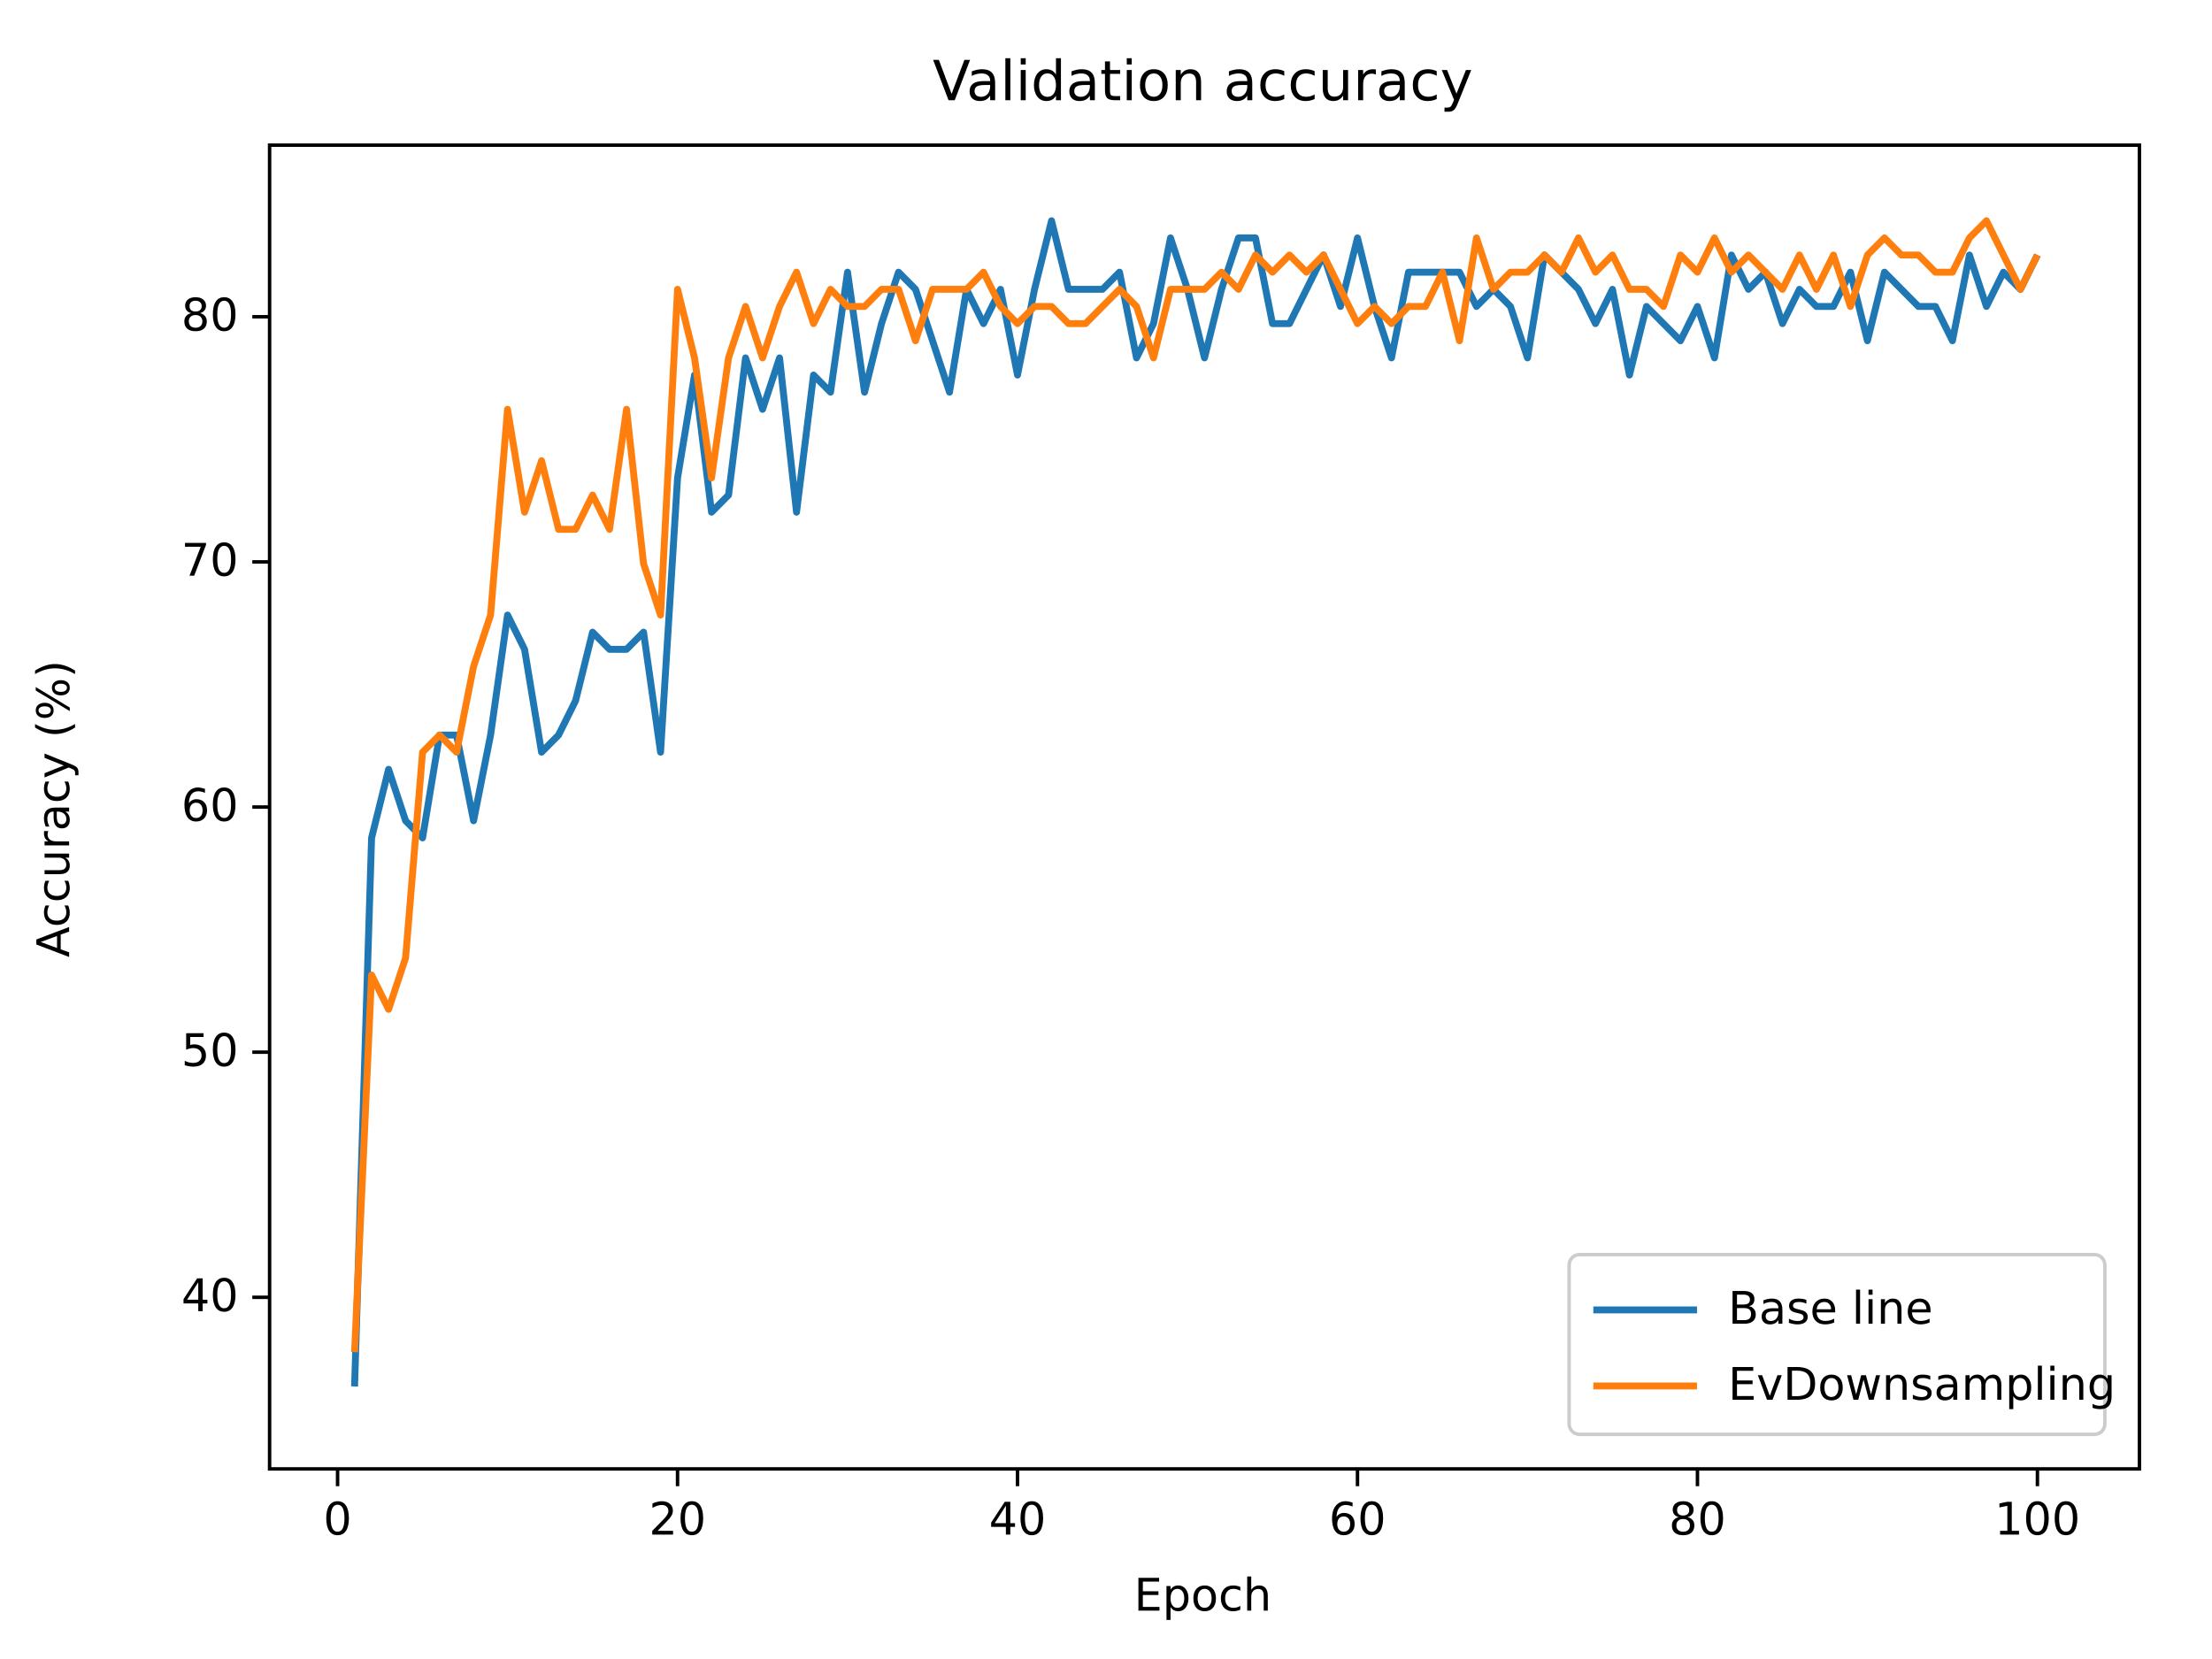
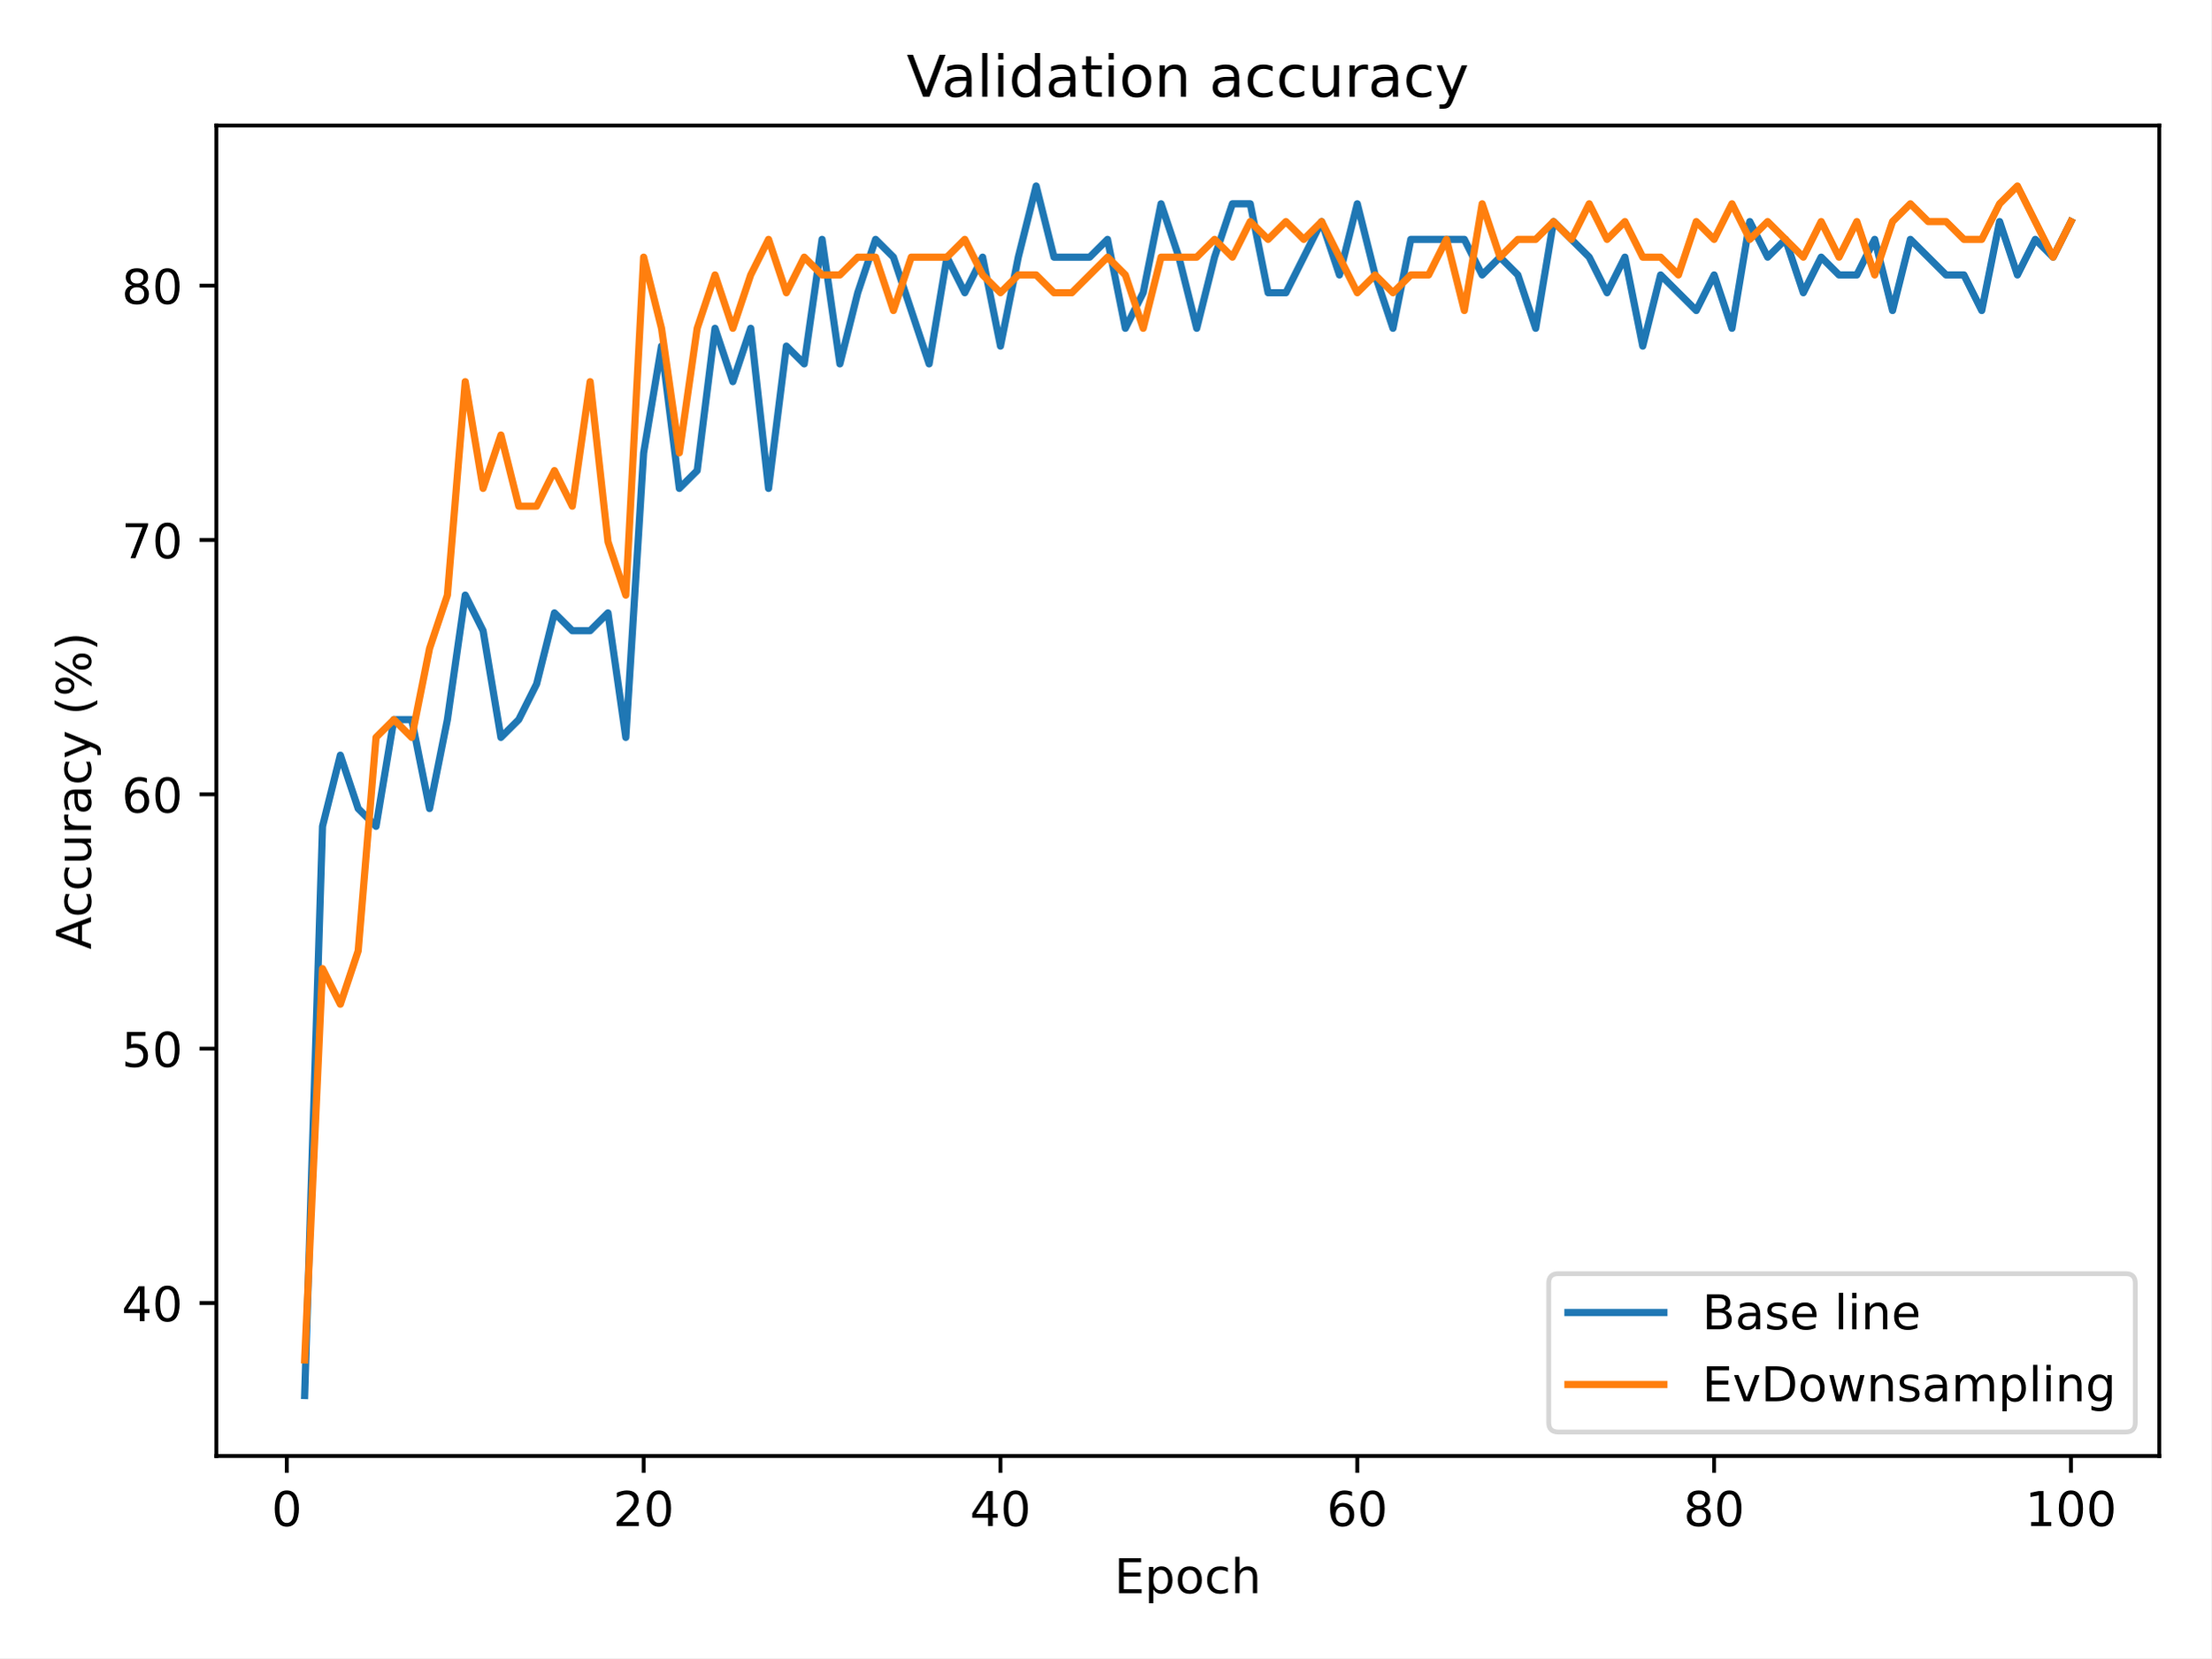
- <svg xmlns="http://www.w3.org/2000/svg" width="640" height="480" viewBox="0 0 640 480" role="img" aria-labelledby="heading">
-   <rect width="640" height="480" fill="white" />
-   <g font-family="DejaVu Sans, sans-serif" fill="black" font-size="13">
-     <text x="348" y="29" text-anchor="middle" font-size="16">Validation accuracy</text>
-     <rect x="78" y="42" width="541" height="383" fill="none" stroke="black" />
-     <path d="M97.673 425v5" stroke="black" />
-     <text x="97.673" y="444" text-anchor="middle">0</text>
-     <path d="M196.036 425v5" stroke="black" />
-     <text x="196.036" y="444" text-anchor="middle">20</text>
-     <path d="M294.4 425v5" stroke="black" />
-     <text x="294.4" y="444" text-anchor="middle">40</text>
-     <path d="M392.764 425v5" stroke="black" />
-     <text x="392.764" y="444" text-anchor="middle">60</text>
-     <path d="M491.127 425v5" stroke="black" />
-     <text x="491.127" y="444" text-anchor="middle">80</text>
-     <path d="M589.491 425v5" stroke="black" />
-     <text x="589.491" y="444" text-anchor="middle">100</text>
-     <path d="M78 375.352h-5" stroke="black" />
-     <text x="69" y="379.352" text-anchor="end">40</text>
-     <path d="M78 304.426h-5" stroke="black" />
-     <text x="69" y="308.426" text-anchor="end">50</text>
-     <path d="M78 233.5h-5" stroke="black" />
-     <text x="69" y="237.5" text-anchor="end">60</text>
-     <path d="M78 162.574h-5" stroke="black" />
-     <text x="69" y="166.574" text-anchor="end">70</text>
-     <path d="M78 91.648h-5" stroke="black" />
-     <text x="69" y="95.648" text-anchor="end">80</text>
-     <text x="348" y="466" text-anchor="middle">Epoch</text>
-     <text transform="translate(20 234) rotate(-90)" text-anchor="middle">Accuracy (%)</text>
-     <polyline fill="none" stroke="#1f77b4" stroke-width="2" stroke-linejoin="round" points="102.59,401.14 107.51,242.43 112.43,222.59 117.35,237.47 122.26,242.43 127.18,212.67 132.10,212.67 137.02,237.47 141.94,212.67 146.85,177.95 151.77,187.87 156.69,217.63 161.61,212.67 166.53,202.75 171.45,182.91 176.36,187.87 181.28,187.87 186.20,182.91 191.12,217.63 196.04,138.27 200.95,108.51 205.87,148.19 210.79,143.23 215.71,103.55 220.63,118.43 225.55,103.55 230.46,148.19 235.38,108.51 240.30,113.47 245.22,78.75 250.14,113.47 255.05,93.63 259.97,78.75 264.89,83.71 269.81,98.59 274.73,113.47 279.65,83.71 284.56,93.63 289.48,83.71 294.40,108.51 299.32,83.71 304.24,63.87 309.15,83.71 314.07,83.71 318.99,83.71 323.91,78.75 328.83,103.55 333.75,93.63 338.66,68.83 343.58,83.71 348.50,103.55 353.42,83.71 358.34,68.83 363.25,68.83 368.17,93.63 373.09,93.63 378.01,83.71 382.93,73.79 387.85,88.67 392.76,68.83 397.68,88.67 402.60,103.55 407.52,78.75 412.44,78.75 417.35,78.75 422.27,78.75 427.19,88.67 432.11,83.71 437.03,88.67 441.95,103.55 446.86,73.79 451.78,78.75 456.70,83.71 461.62,93.63 466.54,83.71 471.45,108.51 476.37,88.67 481.29,93.63 486.21,98.59 491.13,88.67 496.05,103.55 500.96,73.79 505.88,83.71 510.80,78.75 515.72,93.63 520.64,83.71 525.55,88.67 530.47,88.67 535.39,78.75 540.31,98.59 545.23,78.75 550.15,83.71 555.06,88.67 559.98,88.67 564.90,98.59 569.82,73.79 574.74,88.67 579.65,78.75 584.57,83.71 589.49,73.79" />
-     <polyline fill="none" stroke="#ff7f0e" stroke-width="2" stroke-linejoin="round" points="102.59,391.22 107.51,282.11 112.43,292.03 117.35,277.15 122.26,217.63 127.18,212.67 132.10,217.63 137.02,192.83 141.94,177.95 146.85,118.43 151.77,148.19 156.69,133.31 161.61,153.15 166.53,153.15 171.45,143.23 176.36,153.15 181.28,118.43 186.20,163.07 191.12,177.95 196.04,83.71 200.95,103.55 205.87,138.27 210.79,103.55 215.71,88.67 220.63,103.55 225.55,88.67 230.46,78.75 235.38,93.63 240.30,83.71 245.22,88.67 250.14,88.67 255.05,83.71 259.97,83.71 264.89,98.59 269.81,83.71 274.73,83.71 279.65,83.71 284.56,78.75 289.48,88.67 294.40,93.63 299.32,88.67 304.24,88.67 309.15,93.63 314.07,93.63 318.99,88.67 323.91,83.71 328.83,88.67 333.75,103.55 338.66,83.71 343.58,83.71 348.50,83.71 353.42,78.75 358.34,83.71 363.25,73.79 368.17,78.75 373.09,73.79 378.01,78.75 382.93,73.79 387.85,83.71 392.76,93.63 397.68,88.67 402.60,93.63 407.52,88.67 412.44,88.67 417.35,78.75 422.27,98.59 427.19,68.83 432.11,83.71 437.03,78.75 441.95,78.75 446.86,73.79 451.78,78.75 456.70,68.83 461.62,78.75 466.54,73.79 471.45,83.71 476.37,83.71 481.29,88.67 486.21,73.79 491.13,78.75 496.05,68.83 500.96,78.75 505.88,73.79 510.80,78.75 515.72,83.71 520.64,73.79 525.55,83.71 530.47,73.79 535.39,88.67 540.31,73.79 545.23,68.83 550.15,73.79 555.06,73.79 559.98,78.75 564.90,78.75 569.82,68.83 574.74,63.87 579.65,73.79 584.57,83.71 589.49,73.79" />
-     <rect x="454" y="363" width="155" height="52" rx="3" fill="white" stroke="#ccc" />
-     <path d="M461 379h30" stroke="#1f77b4" stroke-width="2" />
-     <text x="500" y="383">Base line</text>
-     <path d="M461 401h30" stroke="#ff7f0e" stroke-width="2" />
-     <text x="500" y="405">EvDownsampling</text>
+ <svg xmlns="http://www.w3.org/2000/svg" xmlns:xlink="http://www.w3.org/1999/xlink" width="460.8pt" height="345.6pt" viewBox="0 0 460.8 345.6" version="1.1">
+   <defs>
+     <style type="text/css">*{stroke-linejoin: round; stroke-linecap: butt}</style>
+   </defs>
+   <g id="figure_1">
+     <g id="patch_1">
+       <path d="M 0 345.6  L 460.8 345.6  L 460.8 0  L 0 0  z " style="fill: #ffffff" />
+     </g>
+     <g id="axes_1">
+       <g id="patch_2">
+         <path d="M 45.082 303.478  L 450 303.478  L 450 26.16  L 45.082 26.16  z " style="fill: #ffffff" />
+       </g>
+       <g id="matplotlib.axis_1">
+         <g id="xtick_1">
+           <g id="line2d_1">
+             <defs>
+               <path id="m3fcb6e86fa" d="M 0 0  L 0 3.5  " style="stroke: #000000; stroke-width: 0.8" />
+             </defs>
+             <g>
+               <use xlink:href="#m3fcb6e86fa" x="59.769" y="303.478" style="stroke: #000000; stroke-width: 0.8" />
+             </g>
+           </g>
+           <g id="text_1">
+             <g transform="translate(56.58819 318.0753) scale(0.1 -0.1)">
+               <defs>
+                 <path id="DejaVuSans-13" d="M 2034 4250  Q 1547 4250 1301 3770  Q 1056 3291 1056 2328  Q 1056 1369 1301 889  Q 1547 409 2034 409  Q 2525 409 2770 889  Q 3016 1369 3016 2328  Q 3016 3291 2770 3770  Q 2525 4250 2034 4250  z M 2034 4750  Q 2819 4750 3233 4129  Q 3647 3509 3647 2328  Q 3647 1150 3233 529  Q 2819 -91 2034 -91  Q 1250 -91 836 529  Q 422 1150 422 2328  Q 422 3509 836 4129  Q 1250 4750 2034 4750  z " transform="scale(0.015625)" />
+               </defs>
+               <use xlink:href="#DejaVuSans-13" />
+             </g>
+           </g>
+         </g>
+         <g id="xtick_2">
+           <g id="line2d_2">
+             <g>
+               <use xlink:href="#m3fcb6e86fa" x="134.134" y="303.478" style="stroke: #000000; stroke-width: 0.8" />
+             </g>
+           </g>
+           <g id="text_2">
+             <g transform="translate(127.772 318.0753) scale(0.1 -0.1)">
+               <defs>
+                 <path id="DejaVuSans-15" d="M 1228 531  L 3431 531  L 3431 0  L 469 0  L 469 531  Q 828 903 1448 1529  Q 2069 2156 2228 2338  Q 2531 2678 2651 2914  Q 2772 3150 2772 3378  Q 2772 3750 2511 3984  Q 2250 4219 1831 4219  Q 1534 4219 1204 4116  Q 875 4013 500 3803  L 500 4441  Q 881 4594 1212 4672  Q 1544 4750 1819 4750  Q 2544 4750 2975 4387  Q 3406 4025 3406 3419  Q 3406 3131 3298 2873  Q 3191 2616 2906 2266  Q 2828 2175 2409 1742  Q 1991 1309 1228 531  z " transform="scale(0.015625)" />
+               </defs>
+               <use xlink:href="#DejaVuSans-15" />
+               <use xlink:href="#DejaVuSans-13" transform="translate(63.625 0)" />
+             </g>
+           </g>
+         </g>
+         <g id="xtick_3">
+           <g id="line2d_3">
+             <g>
+               <use xlink:href="#m3fcb6e86fa" x="208.5" y="303.478" style="stroke: #000000; stroke-width: 0.8" />
+             </g>
+           </g>
+           <g id="text_3">
+             <g transform="translate(202.137 318.0753) scale(0.1 -0.1)">
+               <defs>
+                 <path id="DejaVuSans-17" d="M 2419 4116  L 825 1625  L 2419 1625  L 2419 4116  z M 2253 4666  L 3047 4666  L 3047 1625  L 3713 1625  L 3713 1100  L 3047 1100  L 3047 0  L 2419 0  L 2419 1100  L 313 1100  L 313 1709  L 2253 4666  z " transform="scale(0.015625)" />
+               </defs>
+               <use xlink:href="#DejaVuSans-17" />
+               <use xlink:href="#DejaVuSans-13" transform="translate(63.625 0)" />
+             </g>
+           </g>
+         </g>
+         <g id="xtick_4">
+           <g id="line2d_4">
+             <g>
+               <use xlink:href="#m3fcb6e86fa" x="282.865" y="303.478" style="stroke: #000000; stroke-width: 0.8" />
+             </g>
+           </g>
+           <g id="text_4">
+             <g transform="translate(276.5021 318.0753) scale(0.1 -0.1)">
+               <defs>
+                 <path id="DejaVuSans-19" d="M 2113 2584  Q 1688 2584 1439 2293  Q 1191 2003 1191 1497  Q 1191 994 1439 701  Q 1688 409 2113 409  Q 2538 409 2786 701  Q 3034 994 3034 1497  Q 3034 2003 2786 2293  Q 2538 2584 2113 2584  z M 3366 4563  L 3366 3988  Q 3128 4100 2886 4159  Q 2644 4219 2406 4219  Q 1781 4219 1451 3797  Q 1122 3375 1075 2522  Q 1259 2794 1537 2939  Q 1816 3084 2150 3084  Q 2853 3084 3261 2657  Q 3669 2231 3669 1497  Q 3669 778 3244 343  Q 2819 -91 2113 -91  Q 1303 -91 875 529  Q 447 1150 447 2328  Q 447 3434 972 4092  Q 1497 4750 2381 4750  Q 2619 4750 2861 4703  Q 3103 4656 3366 4563  z " transform="scale(0.015625)" />
+               </defs>
+               <use xlink:href="#DejaVuSans-19" />
+               <use xlink:href="#DejaVuSans-13" transform="translate(63.625 0)" />
+             </g>
+           </g>
+         </g>
+         <g id="xtick_5">
+           <g id="line2d_5">
+             <g>
+               <use xlink:href="#m3fcb6e86fa" x="357.23" y="303.478" style="stroke: #000000; stroke-width: 0.8" />
+             </g>
+           </g>
+           <g id="text_5">
+             <g transform="translate(350.8671 318.0753) scale(0.1 -0.1)">
+               <defs>
+                 <path id="DejaVuSans-1b" d="M 2034 2216  Q 1584 2216 1326 1975  Q 1069 1734 1069 1313  Q 1069 891 1326 650  Q 1584 409 2034 409  Q 2484 409 2743 651  Q 3003 894 3003 1313  Q 3003 1734 2745 1975  Q 2488 2216 2034 2216  z M 1403 2484  Q 997 2584 770 2862  Q 544 3141 544 3541  Q 544 4100 942 4425  Q 1341 4750 2034 4750  Q 2731 4750 3128 4425  Q 3525 4100 3525 3541  Q 3525 3141 3298 2862  Q 3072 2584 2669 2484  Q 3125 2378 3379 2068  Q 3634 1759 3634 1313  Q 3634 634 3220 271  Q 2806 -91 2034 -91  Q 1263 -91 848 271  Q 434 634 434 1313  Q 434 1759 690 2068  Q 947 2378 1403 2484  z M 1172 3481  Q 1172 3119 1398 2916  Q 1625 2713 2034 2713  Q 2441 2713 2670 2916  Q 2900 3119 2900 3481  Q 2900 3844 2670 4047  Q 2441 4250 2034 4250  Q 1625 4250 1398 4047  Q 1172 3844 1172 3481  z " transform="scale(0.015625)" />
+               </defs>
+               <use xlink:href="#DejaVuSans-1b" />
+               <use xlink:href="#DejaVuSans-13" transform="translate(63.625 0)" />
+             </g>
+           </g>
+         </g>
+         <g id="xtick_6">
+           <g id="line2d_6">
+             <g>
+               <use xlink:href="#m3fcb6e86fa" x="431.595" y="303.478" style="stroke: #000000; stroke-width: 0.8" />
+             </g>
+           </g>
+           <g id="text_6">
+             <g transform="translate(422.0509 318.0753) scale(0.1 -0.1)">
+               <defs>
+                 <path id="DejaVuSans-14" d="M 794 531  L 1825 531  L 1825 4091  L 703 3866  L 703 4441  L 1819 4666  L 2450 4666  L 2450 531  L 3481 531  L 3481 0  L 794 0  L 794 531  z " transform="scale(0.015625)" />
+               </defs>
+               <use xlink:href="#DejaVuSans-14" />
+               <use xlink:href="#DejaVuSans-13" transform="translate(63.625 0)" />
+               <use xlink:href="#DejaVuSans-13" transform="translate(127.25 0)" />
+             </g>
+           </g>
+         </g>
+         <g id="text_7">
+           <g transform="translate(232.2302 332.0761) scale(0.1 -0.1)">
+             <defs>
+               <path id="DejaVuSans-28" d="M 628 4666  L 3578 4666  L 3578 4134  L 1259 4134  L 1259 2753  L 3481 2753  L 3481 2222  L 1259 2222  L 1259 531  L 3634 531  L 3634 0  L 628 0  L 628 4666  z " transform="scale(0.015625)" />
+               <path id="DejaVuSans-53" d="M 1159 525  L 1159 -1331  L 581 -1331  L 581 3500  L 1159 3500  L 1159 2969  Q 1341 3281 1617 3432  Q 1894 3584 2278 3584  Q 2916 3584 3314 3078  Q 3713 2572 3713 1747  Q 3713 922 3314 415  Q 2916 -91 2278 -91  Q 1894 -91 1617 61  Q 1341 213 1159 525  z M 3116 1747  Q 3116 2381 2855 2742  Q 2594 3103 2138 3103  Q 1681 3103 1420 2742  Q 1159 2381 1159 1747  Q 1159 1113 1420 752  Q 1681 391 2138 391  Q 2594 391 2855 752  Q 3116 1113 3116 1747  z " transform="scale(0.015625)" />
+               <path id="DejaVuSans-52" d="M 1959 3097  Q 1497 3097 1228 2736  Q 959 2375 959 1747  Q 959 1119 1226 758  Q 1494 397 1959 397  Q 2419 397 2687 759  Q 2956 1122 2956 1747  Q 2956 2369 2687 2733  Q 2419 3097 1959 3097  z M 1959 3584  Q 2709 3584 3137 3096  Q 3566 2609 3566 1747  Q 3566 888 3137 398  Q 2709 -91 1959 -91  Q 1206 -91 779 398  Q 353 888 353 1747  Q 353 2609 779 3096  Q 1206 3584 1959 3584  z " transform="scale(0.015625)" />
+               <path id="DejaVuSans-46" d="M 3122 3366  L 3122 2828  Q 2878 2963 2633 3030  Q 2388 3097 2138 3097  Q 1578 3097 1268 2742  Q 959 2388 959 1747  Q 959 1106 1268 751  Q 1578 397 2138 397  Q 2388 397 2633 464  Q 2878 531 3122 666  L 3122 134  Q 2881 22 2623 -34  Q 2366 -91 2075 -91  Q 1284 -91 818 406  Q 353 903 353 1747  Q 353 2603 823 3093  Q 1294 3584 2113 3584  Q 2378 3584 2631 3529  Q 2884 3475 3122 3366  z " transform="scale(0.015625)" />
+               <path id="DejaVuSans-4b" d="M 3513 2113  L 3513 0  L 2938 0  L 2938 2094  Q 2938 2591 2744 2837  Q 2550 3084 2163 3084  Q 1697 3084 1428 2787  Q 1159 2491 1159 1978  L 1159 0  L 581 0  L 581 4863  L 1159 4863  L 1159 2956  Q 1366 3272 1645 3428  Q 1925 3584 2291 3584  Q 2894 3584 3203 3211  Q 3513 2838 3513 2113  z " transform="scale(0.015625)" />
+             </defs>
+             <use xlink:href="#DejaVuSans-28" />
+             <use xlink:href="#DejaVuSans-53" transform="translate(63.1875 0)" />
+             <use xlink:href="#DejaVuSans-52" transform="translate(126.6719 0)" />
+             <use xlink:href="#DejaVuSans-46" transform="translate(187.8594 0)" />
+             <use xlink:href="#DejaVuSans-4b" transform="translate(242.8438 0)" />
+           </g>
+         </g>
+       </g>
+       <g id="matplotlib.axis_2">
+         <g id="ytick_1">
+           <g id="line2d_7">
+             <defs>
+               <path id="mb6ad0e1502" d="M 0 0  L -3.5 0  " style="stroke: #000000; stroke-width: 0.8" />
+             </defs>
+             <g>
+               <use xlink:href="#mb6ad0e1502" x="45.082" y="271.594" style="stroke: #000000; stroke-width: 0.8" />
+             </g>
+           </g>
+           <g id="text_8">
+             <g transform="translate(25.35734 275.3924) scale(0.1 -0.1)">
+               <use xlink:href="#DejaVuSans-17" />
+               <use xlink:href="#DejaVuSans-13" transform="translate(63.625 0)" />
+             </g>
+           </g>
+         </g>
+         <g id="ytick_2">
+           <g id="line2d_8">
+             <g>
+               <use xlink:href="#mb6ad0e1502" x="45.082" y="218.577" style="stroke: #000000; stroke-width: 0.8" />
+             </g>
+           </g>
+           <g id="text_9">
+             <g transform="translate(25.35734 222.3758) scale(0.1 -0.1)">
+               <defs>
+                 <path id="DejaVuSans-18" d="M 691 4666  L 3169 4666  L 3169 4134  L 1269 4134  L 1269 2991  Q 1406 3038 1543 3061  Q 1681 3084 1819 3084  Q 2600 3084 3056 2656  Q 3513 2228 3513 1497  Q 3513 744 3044 326  Q 2575 -91 1722 -91  Q 1428 -91 1123 -41  Q 819 9 494 109  L 494 744  Q 775 591 1075 516  Q 1375 441 1709 441  Q 2250 441 2565 725  Q 2881 1009 2881 1497  Q 2881 1984 2565 2268  Q 2250 2553 1709 2553  Q 1456 2553 1204 2497  Q 953 2441 691 2322  L 691 4666  z " transform="scale(0.015625)" />
+               </defs>
+               <use xlink:href="#DejaVuSans-18" />
+               <use xlink:href="#DejaVuSans-13" transform="translate(63.625 0)" />
+             </g>
+           </g>
+         </g>
+         <g id="ytick_3">
+           <g id="line2d_9">
+             <g>
+               <use xlink:href="#mb6ad0e1502" x="45.082" y="165.56" style="stroke: #000000; stroke-width: 0.8" />
+             </g>
+           </g>
+           <g id="text_10">
+             <g transform="translate(25.35734 169.3591) scale(0.1 -0.1)">
+               <use xlink:href="#DejaVuSans-19" />
+               <use xlink:href="#DejaVuSans-13" transform="translate(63.625 0)" />
+             </g>
+           </g>
+         </g>
+         <g id="ytick_4">
+           <g id="line2d_10">
+             <g>
+               <use xlink:href="#mb6ad0e1502" x="45.082" y="112.544" style="stroke: #000000; stroke-width: 0.8" />
+             </g>
+           </g>
+           <g id="text_11">
+             <g transform="translate(25.35734 116.3425) scale(0.1 -0.1)">
+               <defs>
+                 <path id="DejaVuSans-1a" d="M 525 4666  L 3525 4666  L 3525 4397  L 1831 0  L 1172 0  L 2766 4134  L 525 4134  L 525 4666  z " transform="scale(0.015625)" />
+               </defs>
+               <use xlink:href="#DejaVuSans-1a" />
+               <use xlink:href="#DejaVuSans-13" transform="translate(63.625 0)" />
+             </g>
+           </g>
+         </g>
+         <g id="ytick_5">
+           <g id="line2d_11">
+             <g>
+               <use xlink:href="#mb6ad0e1502" x="45.082" y="59.527" style="stroke: #000000; stroke-width: 0.8" />
+             </g>
+           </g>
+           <g id="text_12">
+             <g transform="translate(25.35734 63.32593) scale(0.1 -0.1)">
+               <use xlink:href="#DejaVuSans-1b" />
+               <use xlink:href="#DejaVuSans-13" transform="translate(63.625 0)" />
+             </g>
+           </g>
+         </g>
+         <g id="text_13">
+           <g transform="translate(18.955 197.8884) rotate(-90) scale(0.1 -0.1)">
+             <defs>
+               <path id="DejaVuSans-24" d="M 2188 4044  L 1331 1722  L 3047 1722  L 2188 4044  z M 1831 4666  L 2547 4666  L 4325 0  L 3669 0  L 3244 1197  L 1141 1197  L 716 0  L 50 0  L 1831 4666  z " transform="scale(0.015625)" />
+               <path id="DejaVuSans-58" d="M 544 1381  L 544 3500  L 1119 3500  L 1119 1403  Q 1119 906 1312 657  Q 1506 409 1894 409  Q 2359 409 2629 706  Q 2900 1003 2900 1516  L 2900 3500  L 3475 3500  L 3475 0  L 2900 0  L 2900 538  Q 2691 219 2414 64  Q 2138 -91 1772 -91  Q 1169 -91 856 284  Q 544 659 544 1381  z M 1991 3584  L 1991 3584  z " transform="scale(0.015625)" />
+               <path id="DejaVuSans-55" d="M 2631 2963  Q 2534 3019 2420 3045  Q 2306 3072 2169 3072  Q 1681 3072 1420 2755  Q 1159 2438 1159 1844  L 1159 0  L 581 0  L 581 3500  L 1159 3500  L 1159 2956  Q 1341 3275 1631 3429  Q 1922 3584 2338 3584  Q 2397 3584 2469 3576  Q 2541 3569 2628 3553  L 2631 2963  z " transform="scale(0.015625)" />
+               <path id="DejaVuSans-44" d="M 2194 1759  Q 1497 1759 1228 1600  Q 959 1441 959 1056  Q 959 750 1161 570  Q 1363 391 1709 391  Q 2188 391 2477 730  Q 2766 1069 2766 1631  L 2766 1759  L 2194 1759  z M 3341 1997  L 3341 0  L 2766 0  L 2766 531  Q 2569 213 2275 61  Q 1981 -91 1556 -91  Q 1019 -91 701 211  Q 384 513 384 1019  Q 384 1609 779 1909  Q 1175 2209 1959 2209  L 2766 2209  L 2766 2266  Q 2766 2663 2505 2880  Q 2244 3097 1772 3097  Q 1472 3097 1187 3025  Q 903 2953 641 2809  L 641 3341  Q 956 3463 1253 3523  Q 1550 3584 1831 3584  Q 2591 3584 2966 3190  Q 3341 2797 3341 1997  z " transform="scale(0.015625)" />
+               <path id="DejaVuSans-5c" d="M 2059 -325  Q 1816 -950 1584 -1140  Q 1353 -1331 966 -1331  L 506 -1331  L 506 -850  L 844 -850  Q 1081 -850 1212 -737  Q 1344 -625 1503 -206  L 1606 56  L 191 3500  L 800 3500  L 1894 763  L 2988 3500  L 3597 3500  L 2059 -325  z " transform="scale(0.015625)" />
+               <path id="DejaVuSans-3" transform="scale(0.015625)" />
+               <path id="DejaVuSans-b" d="M 1984 4856  Q 1566 4138 1362 3434  Q 1159 2731 1159 2009  Q 1159 1288 1364 580  Q 1569 -128 1984 -844  L 1484 -844  Q 1016 -109 783 600  Q 550 1309 550 2009  Q 550 2706 781 3412  Q 1013 4119 1484 4856  L 1984 4856  z " transform="scale(0.015625)" />
+               <path id="DejaVuSans-8" d="M 4653 2053  Q 4381 2053 4226 1822  Q 4072 1591 4072 1178  Q 4072 772 4226 539  Q 4381 306 4653 306  Q 4919 306 5073 539  Q 5228 772 5228 1178  Q 5228 1588 5073 1820  Q 4919 2053 4653 2053  z M 4653 2450  Q 5147 2450 5437 2106  Q 5728 1763 5728 1178  Q 5728 594 5436 251  Q 5144 -91 4653 -91  Q 4153 -91 3862 251  Q 3572 594 3572 1178  Q 3572 1766 3864 2108  Q 4156 2450 4653 2450  z M 1428 4353  Q 1159 4353 1004 4120  Q 850 3888 850 3481  Q 850 3069 1003 2837  Q 1156 2606 1428 2606  Q 1700 2606 1854 2837  Q 2009 3069 2009 3481  Q 2009 3884 1853 4118  Q 1697 4353 1428 4353  z M 4250 4750  L 4750 4750  L 1831 -91  L 1331 -91  L 4250 4750  z M 1428 4750  Q 1922 4750 2215 4408  Q 2509 4066 2509 3481  Q 2509 2891 2217 2550  Q 1925 2209 1428 2209  Q 931 2209 642 2551  Q 353 2894 353 3481  Q 353 4063 643 4406  Q 934 4750 1428 4750  z " transform="scale(0.015625)" />
+               <path id="DejaVuSans-c" d="M 513 4856  L 1013 4856  Q 1481 4119 1714 3412  Q 1947 2706 1947 2009  Q 1947 1309 1714 600  Q 1481 -109 1013 -844  L 513 -844  Q 928 -128 1133 580  Q 1338 1288 1338 2009  Q 1338 2731 1133 3434  Q 928 4138 513 4856  z " transform="scale(0.015625)" />
+             </defs>
+             <use xlink:href="#DejaVuSans-24" />
+             <use xlink:href="#DejaVuSans-46" transform="translate(66.65625 0)" />
+             <use xlink:href="#DejaVuSans-46" transform="translate(121.6406 0)" />
+             <use xlink:href="#DejaVuSans-58" transform="translate(176.625 0)" />
+             <use xlink:href="#DejaVuSans-55" transform="translate(240 0)" />
+             <use xlink:href="#DejaVuSans-44" transform="translate(281.1094 0)" />
+             <use xlink:href="#DejaVuSans-46" transform="translate(342.3906 0)" />
+             <use xlink:href="#DejaVuSans-5c" transform="translate(397.375 0)" />
+             <use xlink:href="#DejaVuSans-3" transform="translate(456.5625 0)" />
+             <use xlink:href="#DejaVuSans-b" transform="translate(488.3438 0)" />
+             <use xlink:href="#DejaVuSans-8" transform="translate(527.3594 0)" />
+             <use xlink:href="#DejaVuSans-c" transform="translate(622.375 0)" />
+           </g>
+         </g>
+       </g>
+       <g id="line2d_12">
+         <path d="M 63.488 290.872  L 67.206 172.234  L 70.924 157.404  L 74.642 168.526  L 78.361 172.234  L 82.079 149.989  L 85.797 149.989  L 89.515 168.526  L 93.234 149.989  L 96.952 124.037  L 100.67 131.452  L 104.388 153.696  L 108.107 149.989  L 111.825 142.574  L 115.543 127.744  L 119.261 131.452  L 122.98 131.452  L 126.698 127.744  L 130.416 153.696  L 134.134 94.377  L 137.853 72.132  L 141.571 101.792  L 145.289 98.085  L 149.007 68.425  L 152.726 79.547  L 156.444 68.425  L 160.162 101.792  L 163.88 72.132  L 167.599 75.84  L 171.317 49.888  L 175.035 75.84  L 178.754 61.01  L 182.472 49.888  L 186.19 53.595  L 189.908 64.718  L 193.627 75.84  L 197.345 53.595  L 201.063 61.01  L 204.781 53.595  L 208.5 72.132  L 212.218 53.595  L 215.936 38.765  L 219.654 53.595  L 223.373 53.595  L 227.091 53.595  L 230.809 49.888  L 234.527 68.425  L 238.246 61.01  L 241.964 42.473  L 245.682 53.595  L 249.4 68.425  L 253.119 53.595  L 256.837 42.473  L 260.555 42.473  L 264.273 61.01  L 267.992 61.01  L 271.71 53.595  L 275.428 46.18  L 279.146 57.303  L 282.865 42.473  L 286.583 57.303  L 290.301 68.425  L 294.019 49.888  L 297.738 49.888  L 301.456 49.888  L 305.174 49.888  L 308.892 57.303  L 312.611 53.595  L 316.329 57.303  L 320.047 68.425  L 323.765 46.18  L 327.484 49.888  L 331.202 53.595  L 334.92 61.01  L 338.638 53.595  L 342.357 72.132  L 346.075 57.303  L 349.793 61.01  L 353.511 64.718  L 357.23 57.303  L 360.948 68.425  L 364.666 46.18  L 368.384 53.595  L 372.103 49.888  L 375.821 61.01  L 379.539 53.595  L 383.257 57.303  L 386.976 57.303  L 390.694 49.888  L 394.412 64.718  L 398.13 49.888  L 401.849 53.595  L 405.567 57.303  L 409.285 57.303  L 413.003 64.718  L 416.722 46.18  L 420.44 57.303  L 424.158 49.888  L 427.876 53.595  L 431.595 46.18  " clip-path="url(#p5b892a4dff)" style="fill: none; stroke: #1f77b4; stroke-width: 1.5; stroke-linecap: square" />
+       </g>
+       <g id="line2d_13">
+         <path d="M 63.488 283.457  L 67.206 201.893  L 70.924 209.308  L 74.642 198.186  L 78.361 153.696  L 82.079 149.989  L 85.797 153.696  L 89.515 135.159  L 93.234 124.037  L 96.952 79.547  L 100.67 101.792  L 104.388 90.67  L 108.107 105.5  L 111.825 105.5  L 115.543 98.085  L 119.261 105.5  L 122.98 79.547  L 126.698 112.914  L 130.416 124.037  L 134.134 53.595  L 137.853 68.425  L 141.571 94.377  L 145.289 68.425  L 149.007 57.303  L 152.726 68.425  L 156.444 57.303  L 160.162 49.888  L 163.88 61.01  L 167.599 53.595  L 171.317 57.303  L 175.035 57.303  L 178.754 53.595  L 182.472 53.595  L 186.19 64.718  L 189.908 53.595  L 193.627 53.595  L 197.345 53.595  L 201.063 49.888  L 204.781 57.303  L 208.5 61.01  L 212.218 57.303  L 215.936 57.303  L 219.654 61.01  L 223.373 61.01  L 227.091 57.303  L 230.809 53.595  L 234.527 57.303  L 238.246 68.425  L 241.964 53.595  L 245.682 53.595  L 249.4 53.595  L 253.119 49.888  L 256.837 53.595  L 260.555 46.18  L 264.273 49.888  L 267.992 46.18  L 271.71 49.888  L 275.428 46.18  L 279.146 53.595  L 282.865 61.01  L 286.583 57.303  L 290.301 61.01  L 294.019 57.303  L 297.738 57.303  L 301.456 49.888  L 305.174 64.718  L 308.892 42.473  L 312.611 53.595  L 316.329 49.888  L 320.047 49.888  L 323.765 46.18  L 327.484 49.888  L 331.202 42.473  L 334.92 49.888  L 338.638 46.18  L 342.357 53.595  L 346.075 53.595  L 349.793 57.303  L 353.511 46.18  L 357.23 49.888  L 360.948 42.473  L 364.666 49.888  L 368.384 46.18  L 372.103 49.888  L 375.821 53.595  L 379.539 46.18  L 383.257 53.595  L 386.976 46.18  L 390.694 57.303  L 394.412 46.18  L 398.13 42.473  L 401.849 46.18  L 405.567 46.18  L 409.285 49.888  L 413.003 49.888  L 416.722 42.473  L 420.44 38.765  L 424.158 46.18  L 427.876 53.595  L 431.595 46.18  " clip-path="url(#p5b892a4dff)" style="fill: none; stroke: #ff7f0e; stroke-width: 1.5; stroke-linecap: square" />
+       </g>
+       <g id="patch_3">
+         <path d="M 45.082 303.478  L 45.082 26.16  " style="fill: none; stroke: #000000; stroke-width: 0.8; stroke-linejoin: miter; stroke-linecap: square" />
+       </g>
+       <g id="patch_4">
+         <path d="M 450 303.478  L 450 26.16  " style="fill: none; stroke: #000000; stroke-width: 0.8; stroke-linejoin: miter; stroke-linecap: square" />
+       </g>
+       <g id="patch_5">
+         <path d="M 45.082 303.478  L 450 303.478  " style="fill: none; stroke: #000000; stroke-width: 0.8; stroke-linejoin: miter; stroke-linecap: square" />
+       </g>
+       <g id="patch_6">
+         <path d="M 45.082 26.16  L 450 26.16  " style="fill: none; stroke: #000000; stroke-width: 0.8; stroke-linejoin: miter; stroke-linecap: square" />
+       </g>
+       <g id="text_14">
+         <g transform="translate(188.9352 20.16) scale(0.12 -0.12)">
+           <defs>
+             <path id="DejaVuSans-39" d="M 1831 0  L 50 4666  L 709 4666  L 2188 738  L 3669 4666  L 4325 4666  L 2547 0  L 1831 0  z " transform="scale(0.015625)" />
+             <path id="DejaVuSans-4f" d="M 603 4863  L 1178 4863  L 1178 0  L 603 0  L 603 4863  z " transform="scale(0.015625)" />
+             <path id="DejaVuSans-4c" d="M 603 3500  L 1178 3500  L 1178 0  L 603 0  L 603 3500  z M 603 4863  L 1178 4863  L 1178 4134  L 603 4134  L 603 4863  z " transform="scale(0.015625)" />
+             <path id="DejaVuSans-47" d="M 2906 2969  L 2906 4863  L 3481 4863  L 3481 0  L 2906 0  L 2906 525  Q 2725 213 2448 61  Q 2172 -91 1784 -91  Q 1150 -91 751 415  Q 353 922 353 1747  Q 353 2572 751 3078  Q 1150 3584 1784 3584  Q 2172 3584 2448 3432  Q 2725 3281 2906 2969  z M 947 1747  Q 947 1113 1208 752  Q 1469 391 1925 391  Q 2381 391 2643 752  Q 2906 1113 2906 1747  Q 2906 2381 2643 2742  Q 2381 3103 1925 3103  Q 1469 3103 1208 2742  Q 947 2381 947 1747  z " transform="scale(0.015625)" />
+             <path id="DejaVuSans-57" d="M 1172 4494  L 1172 3500  L 2356 3500  L 2356 3053  L 1172 3053  L 1172 1153  Q 1172 725 1289 603  Q 1406 481 1766 481  L 2356 481  L 2356 0  L 1766 0  Q 1100 0 847 248  Q 594 497 594 1153  L 594 3053  L 172 3053  L 172 3500  L 594 3500  L 594 4494  L 1172 4494  z " transform="scale(0.015625)" />
+             <path id="DejaVuSans-51" d="M 3513 2113  L 3513 0  L 2938 0  L 2938 2094  Q 2938 2591 2744 2837  Q 2550 3084 2163 3084  Q 1697 3084 1428 2787  Q 1159 2491 1159 1978  L 1159 0  L 581 0  L 581 3500  L 1159 3500  L 1159 2956  Q 1366 3272 1645 3428  Q 1925 3584 2291 3584  Q 2894 3584 3203 3211  Q 3513 2838 3513 2113  z " transform="scale(0.015625)" />
+           </defs>
+           <use xlink:href="#DejaVuSans-39" />
+           <use xlink:href="#DejaVuSans-44" transform="translate(60.64062 0)" />
+           <use xlink:href="#DejaVuSans-4f" transform="translate(121.9219 0)" />
+           <use xlink:href="#DejaVuSans-4c" transform="translate(149.7031 0)" />
+           <use xlink:href="#DejaVuSans-47" transform="translate(177.4844 0)" />
+           <use xlink:href="#DejaVuSans-44" transform="translate(240.9688 0)" />
+           <use xlink:href="#DejaVuSans-57" transform="translate(302.25 0)" />
+           <use xlink:href="#DejaVuSans-4c" transform="translate(341.4531 0)" />
+           <use xlink:href="#DejaVuSans-52" transform="translate(369.2344 0)" />
+           <use xlink:href="#DejaVuSans-51" transform="translate(430.4219 0)" />
+           <use xlink:href="#DejaVuSans-3" transform="translate(493.7969 0)" />
+           <use xlink:href="#DejaVuSans-44" transform="translate(525.5781 0)" />
+           <use xlink:href="#DejaVuSans-46" transform="translate(586.8594 0)" />
+           <use xlink:href="#DejaVuSans-46" transform="translate(641.8438 0)" />
+           <use xlink:href="#DejaVuSans-58" transform="translate(696.8281 0)" />
+           <use xlink:href="#DejaVuSans-55" transform="translate(760.2031 0)" />
+           <use xlink:href="#DejaVuSans-44" transform="translate(801.3125 0)" />
+           <use xlink:href="#DejaVuSans-46" transform="translate(862.5938 0)" />
+           <use xlink:href="#DejaVuSans-5c" transform="translate(917.5781 0)" />
+         </g>
+       </g>
+       <g id="legend_1">
+         <g id="patch_7">
+           <path d="M 324.759 298.478  L 443 298.478  Q 445 298.478 445 296.478  L 445 267.476  Q 445 265.476 443 265.476  L 324.759 265.476  Q 322.759 265.476 322.759 267.476  L 322.759 296.478  Q 322.759 298.478 324.759 298.478  z " style="fill: #ffffff; opacity: 0.8; stroke: #cccccc; stroke-linejoin: miter" />
+         </g>
+         <g id="line2d_14">
+           <path d="M 326.759 273.575  L 336.759 273.575  L 346.759 273.575  " style="fill: none; stroke: #1f77b4; stroke-width: 1.5; stroke-linecap: square" />
+         </g>
+         <g id="text_15">
+           <g transform="translate(354.7594 277.0745) scale(0.1 -0.1)">
+             <defs>
+               <path id="DejaVuSans-25" d="M 1259 2228  L 1259 519  L 2272 519  Q 2781 519 3026 730  Q 3272 941 3272 1375  Q 3272 1813 3026 2020  Q 2781 2228 2272 2228  L 1259 2228  z M 1259 4147  L 1259 2741  L 2194 2741  Q 2656 2741 2882 2914  Q 3109 3088 3109 3444  Q 3109 3797 2882 3972  Q 2656 4147 2194 4147  L 1259 4147  z M 628 4666  L 2241 4666  Q 2963 4666 3353 4366  Q 3744 4066 3744 3513  Q 3744 3084 3544 2831  Q 3344 2578 2956 2516  Q 3422 2416 3680 2098  Q 3938 1781 3938 1306  Q 3938 681 3513 340  Q 3088 0 2303 0  L 628 0  L 628 4666  z " transform="scale(0.015625)" />
+               <path id="DejaVuSans-56" d="M 2834 3397  L 2834 2853  Q 2591 2978 2328 3040  Q 2066 3103 1784 3103  Q 1356 3103 1142 2972  Q 928 2841 928 2578  Q 928 2378 1081 2264  Q 1234 2150 1697 2047  L 1894 2003  Q 2506 1872 2764 1633  Q 3022 1394 3022 966  Q 3022 478 2636 193  Q 2250 -91 1575 -91  Q 1294 -91 989 -36  Q 684 19 347 128  L 347 722  Q 666 556 975 473  Q 1284 391 1588 391  Q 1994 391 2212 530  Q 2431 669 2431 922  Q 2431 1156 2273 1281  Q 2116 1406 1581 1522  L 1381 1569  Q 847 1681 609 1914  Q 372 2147 372 2553  Q 372 3047 722 3315  Q 1072 3584 1716 3584  Q 2034 3584 2315 3537  Q 2597 3491 2834 3397  z " transform="scale(0.015625)" />
+               <path id="DejaVuSans-48" d="M 3597 1894  L 3597 1613  L 953 1613  Q 991 1019 1311 708  Q 1631 397 2203 397  Q 2534 397 2845 478  Q 3156 559 3463 722  L 3463 178  Q 3153 47 2828 -22  Q 2503 -91 2169 -91  Q 1331 -91 842 396  Q 353 884 353 1716  Q 353 2575 817 3079  Q 1281 3584 2069 3584  Q 2775 3584 3186 3129  Q 3597 2675 3597 1894  z M 3022 2063  Q 3016 2534 2758 2815  Q 2500 3097 2075 3097  Q 1594 3097 1305 2825  Q 1016 2553 972 2059  L 3022 2063  z " transform="scale(0.015625)" />
+             </defs>
+             <use xlink:href="#DejaVuSans-25" />
+             <use xlink:href="#DejaVuSans-44" transform="translate(68.60938 0)" />
+             <use xlink:href="#DejaVuSans-56" transform="translate(129.8906 0)" />
+             <use xlink:href="#DejaVuSans-48" transform="translate(181.9844 0)" />
+             <use xlink:href="#DejaVuSans-3" transform="translate(243.5156 0)" />
+             <use xlink:href="#DejaVuSans-4f" transform="translate(275.2969 0)" />
+             <use xlink:href="#DejaVuSans-4c" transform="translate(303.0781 0)" />
+             <use xlink:href="#DejaVuSans-51" transform="translate(330.8594 0)" />
+             <use xlink:href="#DejaVuSans-48" transform="translate(394.2344 0)" />
+           </g>
+         </g>
+         <g id="line2d_15">
+           <path d="M 326.759 288.575  L 336.759 288.575  L 346.759 288.575  " style="fill: none; stroke: #ff7f0e; stroke-width: 1.5; stroke-linecap: square" />
+         </g>
+         <g id="text_16">
+           <g transform="translate(354.7594 292.0753) scale(0.1 -0.1)">
+             <defs>
+               <path id="DejaVuSans-59" d="M 191 3500  L 800 3500  L 1894 563  L 2988 3500  L 3597 3500  L 2284 0  L 1503 0  L 191 3500  z " transform="scale(0.015625)" />
+               <path id="DejaVuSans-27" d="M 1259 4147  L 1259 519  L 2022 519  Q 2988 519 3436 956  Q 3884 1394 3884 2338  Q 3884 3275 3436 3711  Q 2988 4147 2022 4147  L 1259 4147  z M 628 4666  L 1925 4666  Q 3281 4666 3915 4102  Q 4550 3538 4550 2338  Q 4550 1131 3912 565  Q 3275 0 1925 0  L 628 0  L 628 4666  z " transform="scale(0.015625)" />
+               <path id="DejaVuSans-5a" d="M 269 3500  L 844 3500  L 1563 769  L 2278 3500  L 2956 3500  L 3675 769  L 4391 3500  L 4966 3500  L 4050 0  L 3372 0  L 2619 2869  L 1863 0  L 1184 0  L 269 3500  z " transform="scale(0.015625)" />
+               <path id="DejaVuSans-50" d="M 3328 2828  Q 3544 3216 3844 3400  Q 4144 3584 4550 3584  Q 5097 3584 5394 3201  Q 5691 2819 5691 2113  L 5691 0  L 5113 0  L 5113 2094  Q 5113 2597 4934 2840  Q 4756 3084 4391 3084  Q 3944 3084 3684 2787  Q 3425 2491 3425 1978  L 3425 0  L 2847 0  L 2847 2094  Q 2847 2600 2669 2842  Q 2491 3084 2119 3084  Q 1678 3084 1418 2786  Q 1159 2488 1159 1978  L 1159 0  L 581 0  L 581 3500  L 1159 3500  L 1159 2956  Q 1356 3278 1631 3431  Q 1906 3584 2284 3584  Q 2666 3584 2933 3390  Q 3200 3197 3328 2828  z " transform="scale(0.015625)" />
+               <path id="DejaVuSans-4a" d="M 2906 1791  Q 2906 2416 2648 2759  Q 2391 3103 1925 3103  Q 1463 3103 1205 2759  Q 947 2416 947 1791  Q 947 1169 1205 825  Q 1463 481 1925 481  Q 2391 481 2648 825  Q 2906 1169 2906 1791  z M 3481 434  Q 3481 -459 3084 -895  Q 2688 -1331 1869 -1331  Q 1566 -1331 1297 -1286  Q 1028 -1241 775 -1147  L 775 -588  Q 1028 -725 1275 -790  Q 1522 -856 1778 -856  Q 2344 -856 2625 -561  Q 2906 -266 2906 331  L 2906 616  Q 2728 306 2450 153  Q 2172 0 1784 0  Q 1141 0 747 490  Q 353 981 353 1791  Q 353 2603 747 3093  Q 1141 3584 1784 3584  Q 2172 3584 2450 3431  Q 2728 3278 2906 2969  L 2906 3500  L 3481 3500  L 3481 434  z " transform="scale(0.015625)" />
+             </defs>
+             <use xlink:href="#DejaVuSans-28" />
+             <use xlink:href="#DejaVuSans-59" transform="translate(63.1875 0)" />
+             <use xlink:href="#DejaVuSans-27" transform="translate(122.375 0)" />
+             <use xlink:href="#DejaVuSans-52" transform="translate(199.375 0)" />
+             <use xlink:href="#DejaVuSans-5a" transform="translate(260.5625 0)" />
+             <use xlink:href="#DejaVuSans-51" transform="translate(342.3438 0)" />
+             <use xlink:href="#DejaVuSans-56" transform="translate(405.7188 0)" />
+             <use xlink:href="#DejaVuSans-44" transform="translate(457.8125 0)" />
+             <use xlink:href="#DejaVuSans-50" transform="translate(519.0938 0)" />
+             <use xlink:href="#DejaVuSans-53" transform="translate(616.5 0)" />
+             <use xlink:href="#DejaVuSans-4f" transform="translate(679.9844 0)" />
+             <use xlink:href="#DejaVuSans-4c" transform="translate(707.7656 0)" />
+             <use xlink:href="#DejaVuSans-51" transform="translate(735.5469 0)" />
+             <use xlink:href="#DejaVuSans-4a" transform="translate(798.9219 0)" />
+           </g>
+         </g>
+       </g>
+     </g>
  </g>
+   <defs>
+     <clipPath id="p5b892a4dff">
+       <rect x="45.082" y="26.16" width="404.918" height="277.318" />
+     </clipPath>
+   </defs>
</svg>
